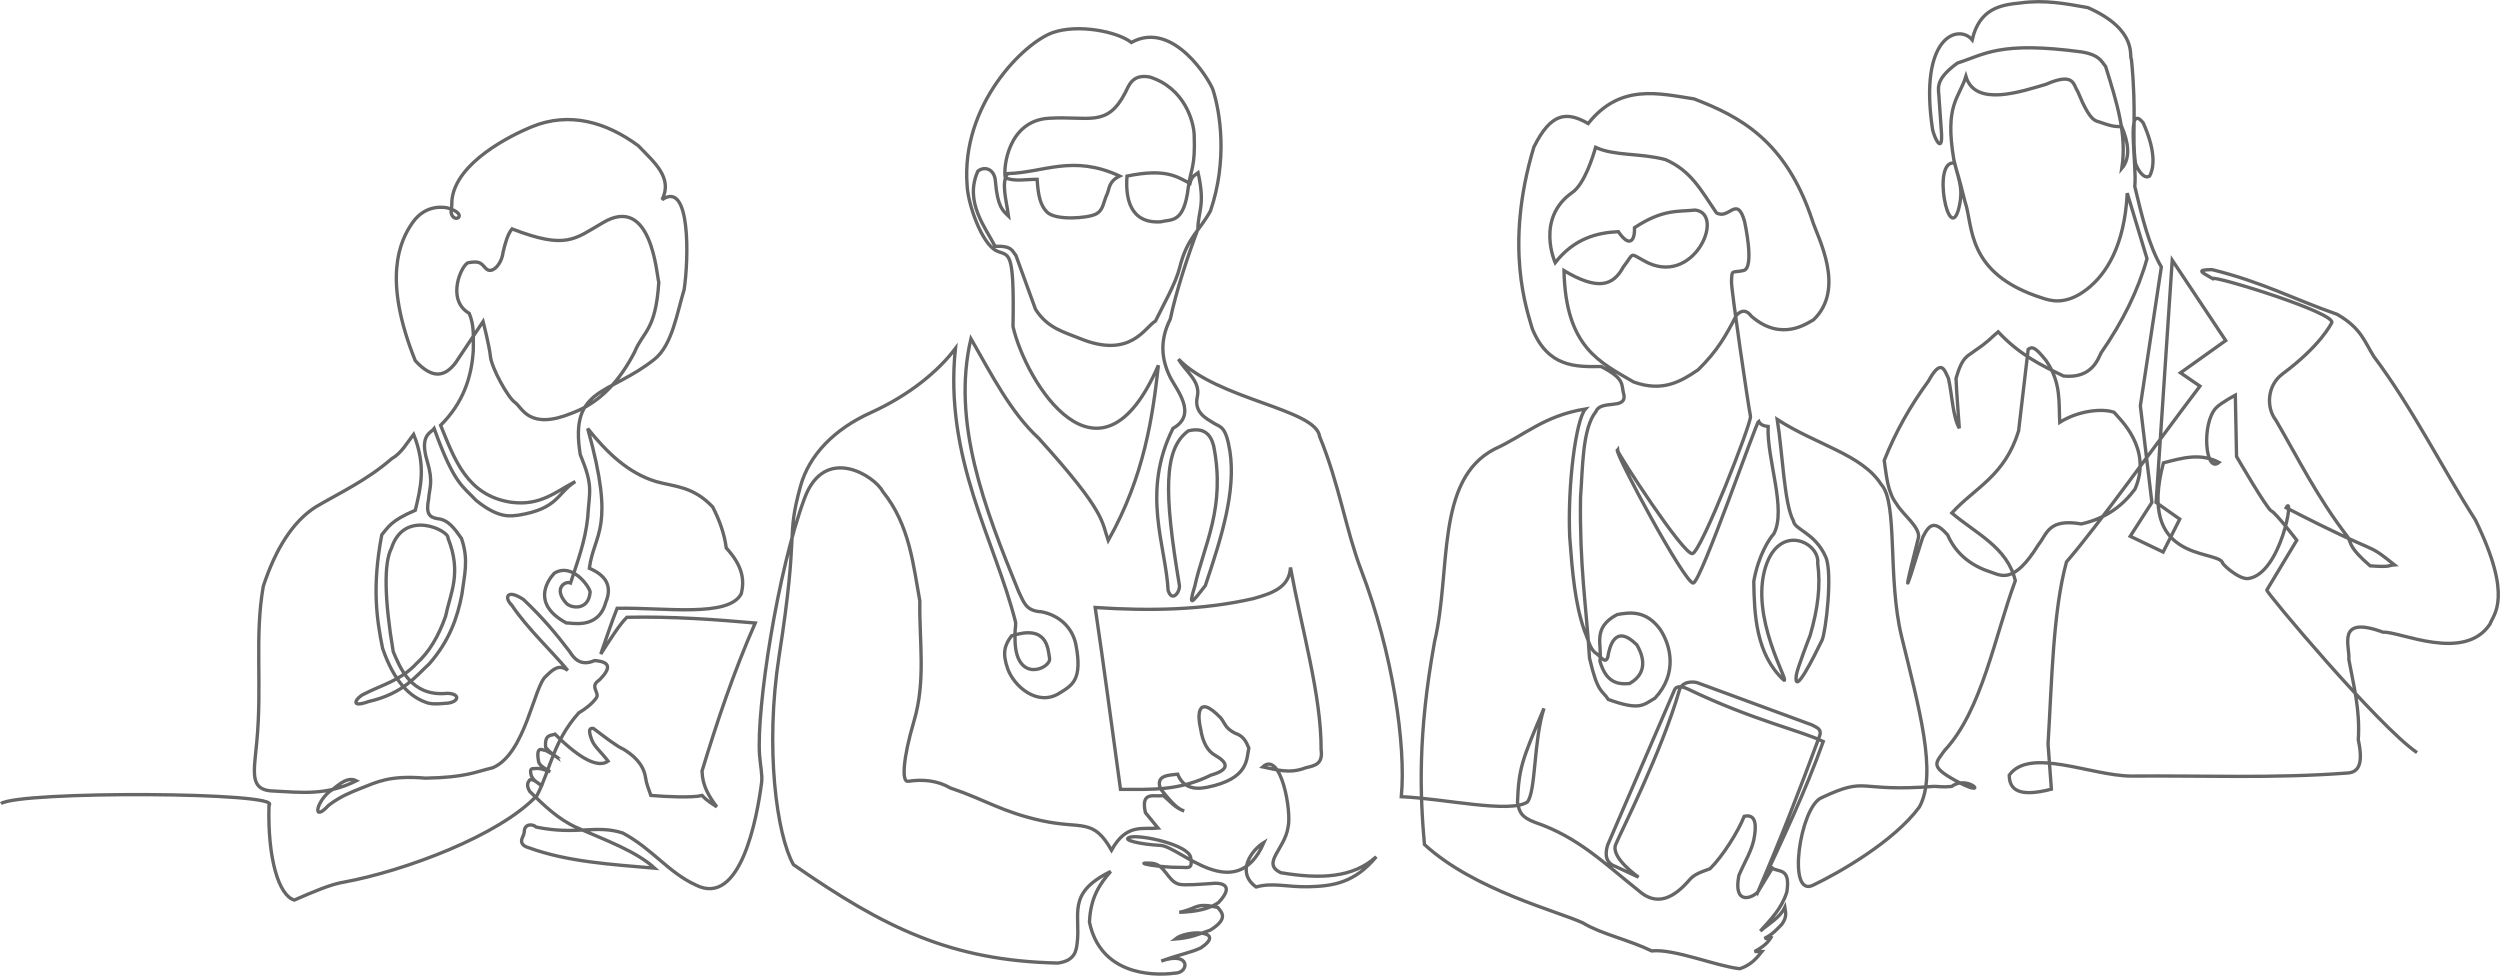
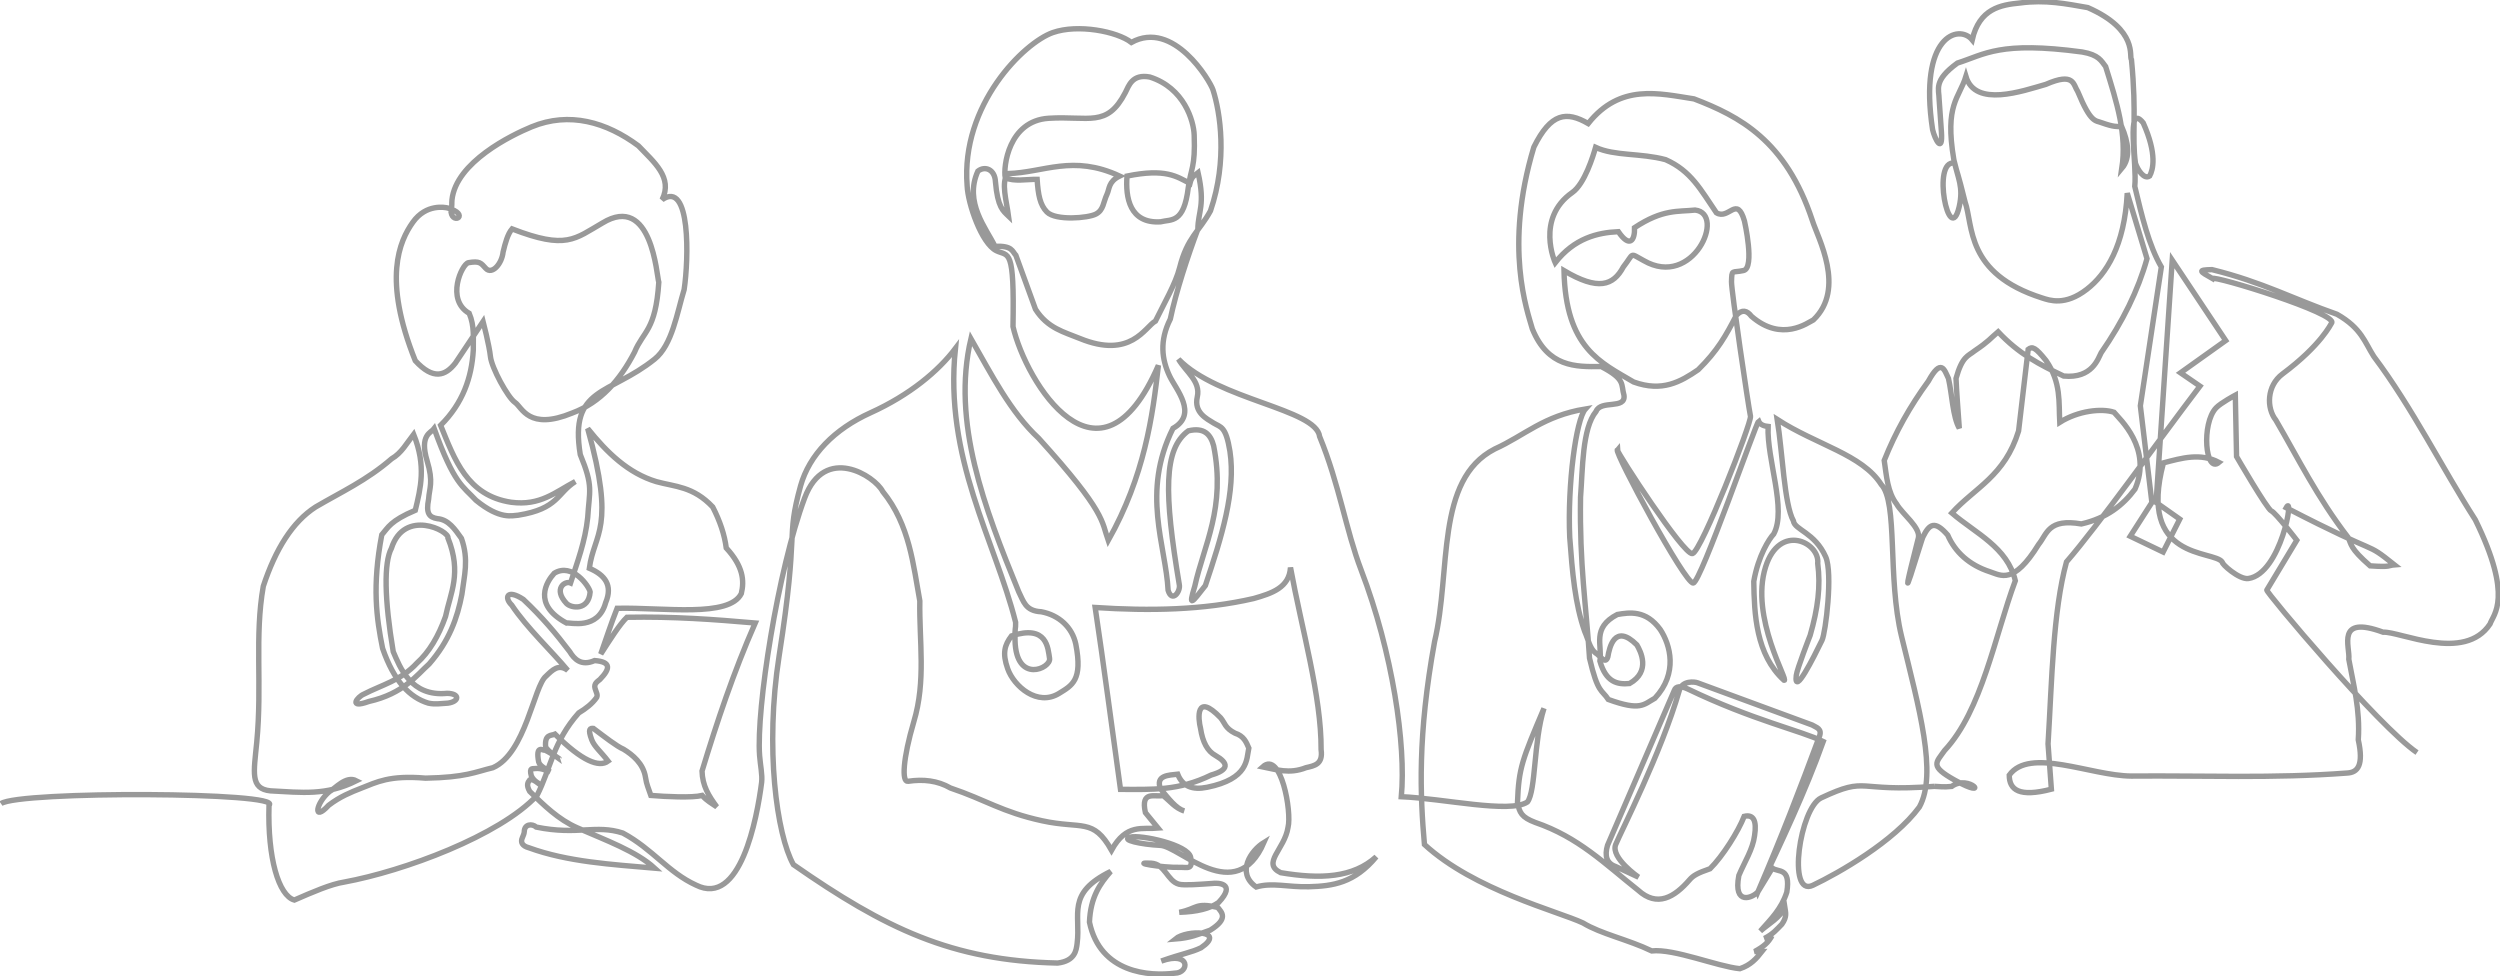
<svg xmlns="http://www.w3.org/2000/svg" width="244.244mm" height="95.328mm" viewBox="0 0 244.244 95.328" version="1.1" id="svg2084">
  <defs id="defs2078" />
  <g id="layer1" transform="translate(48.7948,-16.59218)">
-     <path id="path839-0" style="display:inline;fill:none;stroke:#666;stroke-width:0.329;stroke-linecap:butt;stroke-linejoin:miter;stroke-miterlimit:4;stroke-dasharray:none;stroke-opacity:1" d="m 122.946,103.726 c 2.306,-4.869 4.668,-9.873 6.387,-14.69 -2.154,-1.058 -6.9,-2.08 -13.226,-5.126 -0.712,-0.343 -1.181,-0.264 -1.311,0.097 l -6.539,15.169 c -0.303,1.033 -0.099,1.762 0.798,2.076 l 2.235,1.038 c 0,0 -2.762,-1.902 -2.235,-3.193 0.494,-1.21 4.459,-8.964 6.22,-15.069 0.283,-0.981 1.522,-0.829 1.774,-0.729 l 11.191,4.121 c 0.409,0.259 1.041,0.343 0.691,1.195 -1.856,5.016 -3.71,9.837 -5.984,15.113 z M -48.7,95.104 c 1.777,-1.25 27.708,-1.145 26.186,0.16 -0.149,5.156 0.943,8.822 2.475,9.261 1.797,-0.784 3.588,-1.561 4.87,-1.756 5.847,-1.079 15.155,-4.524 18.841,-8.463 1.357,-2.688 1.577,-5.257 4.072,-8.063 0.702,-0.423 1.326,-0.902 1.756,-1.517 0.122,-0.276 -0.046,-0.484 -0.16,-0.878 -0.137,-0.476 0.256,-0.685 0.479,-0.878 0.997,-1.032 1.138,-1.715 -0.522,-1.843 -1.321,0.585 -2.004,-0.16 -2.432,-0.871 -1.333,-1.757 -2.67,-3.35 -4.531,-5.104 -1.632,-1.071 -1.881,-0.156 -1.137,0.554 1.5,2.256 3.931,4.514 5.477,6.382 -0.894,-0.679 -1.504,-0.034 -2.124,0.564 -1.183,0.941 -1.994,7.555 -5.189,8.942 -1.72,0.415 -2.659,0.951 -6.58,1.022 -3.56,-0.304 -4.773,0.397 -6.274,0.974 -1.047,0.409 -2.096,0.838 -3.193,1.677 -1.585,1.72 -1.255,-0.238 0.085,-1.345 0.524,-0.256 1.602,-1.589 2.629,-1.05 -2.972,1.476 -5.314,1.142 -8.398,0.985 -2.014,-0.198 -1.622,-1.814 -1.342,-4.738 0.542,-5.664 -0.228,-10.317 0.639,-15.249 1.196,-3.631 2.859,-6.296 5.109,-7.744 2.484,-1.459 4.995,-2.6 7.425,-4.71 0.967,-0.553 1.494,-1.54 2.156,-2.395 1.245,3.116 0.68,5.258 0.16,7.425 -2.443,1.039 -2.65,1.68 -3.273,2.395 -0.953,5 -0.519,8.157 0.08,11.097 1.116,3.23 2.66,4.804 4.471,5.349 0.695,0.147 1.157,0.036 1.916,0 1.108,-0.154 1.197,-0.936 -0.08,-0.958 -3.567,0.361 -4.621,-2.584 -5.269,-4.072 -0.862,-5.12 -0.924,-8.69 -0.175,-10.099 1.262,-3.926 5.684,-1.695 5.524,-0.998 1.371,3.429 0.238,5.349 -0.239,7.664 -0.69,1.939 -1.606,3.484 -2.794,4.551 -1.554,1.696 -3.433,2.125 -5.189,3.034 -0.634,0.265 -1.565,1.458 0.479,0.719 3.41,-0.771 4.686,-2.573 5.908,-3.672 1.958,-2.236 2.759,-4.505 3.193,-6.786 0.233,-1.863 0.697,-3.368 -0.042,-5.48 -0.637,-0.905 -1.277,-1.841 -2.345,-1.925 -0.809,-0.132 -1.139,-0.516 -0.862,-1.911 0.065,-1.079 0.493,-1.621 -0.148,-3.744 -0.766,-2.541 0.399,-2.746 0.692,-3.14 1.958,5.436 2.778,5.592 4.083,6.997 2.36,1.931 3.549,1.488 4.13,1.459 3.93,-0.633 3.771,-2.143 5.575,-3.289 -1.959,1.031 -3.428,2.4 -6.265,2.025 -4.303,-0.647 -5.524,-4.165 -6.894,-7.518 2.173,-2.157 3.033,-4.659 3.193,-7.345 -0.02,-1.176 0.134,-2.318 -0.399,-3.593 -2.322,-1.341 -0.717,-4.822 -0.08,-4.95 1.105,-0.187 1.214,0.025 1.7,0.557 0.591,0.646 1.565,-0.416 1.689,-1.596 0.213,-0.889 0.444,-1.748 0.875,-2.262 5.324,2.06 6.123,0.98 8.823,-0.573 4.853,-2.96 5.31,5.19 5.515,5.791 -0.311,4.752 -1.511,4.741 -2.372,6.826 -1.408,2.716 -3.309,4.913 -6.091,5.947 -4.255,1.751 -4.885,-0.563 -5.588,-1.038 C 0.813,55.429 -0.766,52.523 -0.879,51.434 -0.992,50.345 -1.597,48.001 -1.597,48.001 l -2.714,4.072 c -0.976,1.244 -2.154,1.671 -3.912,-0.24 -3.21,-7.994 -1.541,-11.695 -0.238,-13.528 1.303,-1.833 3.164,-1.45 3.407,-1.393 2.201,0.637 0.531,1.667 0.328,0.424 0.123,-1.063 0.046,-0.684 0.087,-1.219 0.394,-3.683 5.825,-6.326 7.775,-7.131 3.697,-1.525 7.318,-0.459 10.436,1.85 1.514,1.592 3.404,3.1 2.315,5.269 2.815,-1.983 2.602,5.851 2.156,8.782 -0.693,2.267 -1.164,5.413 -2.883,6.79 -4.446,3.563 -8.344,2.681 -7.266,9.32 1.312,3.169 0.885,3.527 0.728,6.163 -0.247,2.36 -1.012,4.336 -1.677,6.387 -0.531,-0.235 -1.728,0.552 -0.399,1.996 0.44,0.468 2.169,0.753 2.315,-1.118 -0.08,-0.521 -1.741,-2.915 -3.508,-1.827 -0.725,0.792 -2.19,3.035 1.193,4.861 0.372,-0.068 3.094,0.725 3.832,-1.996 0.713,-1.704 -0.077,-2.701 -1.597,-3.353 0.474,-3.513 2.605,-3.762 -0.16,-13.652 1.883,2.355 3.962,4.363 6.706,5.189 1.813,0.508 3.584,0.439 5.509,2.475 0.714,1.388 1.157,2.723 1.322,4.004 1.655,1.802 1.778,3.188 1.472,4.458 -1.199,2.378 -7.515,1.342 -12.135,1.437 -0.622,1.581 -1.071,2.987 -1.597,4.471 0.915,-1.425 1.847,-2.911 2.555,-3.593 4.519,-0.09 8.551,0.214 12.534,0.559 -2.118,4.824 -3.73,9.645 -5.195,14.464 0.039,1.438 0.64,2.411 1.443,3.499 -0.482,-0.339 -0.981,-0.595 -1.429,-1.112 -0.972,0.24 -3.542,0.119 -5.011,-0.004 C 14.567,93.606 14.379,93.28 14.272,92.559 14.066,91.172 12.986,90.324 12.136,89.798 11.441,89.5 10.268,88.572 9.18,87.759 c -0.312,-0.031 -0.577,0.012 -0.16,1.118 0.265,0.675 0.867,1.13 1.597,2.076 -0.888,0.65 -2.557,-0.012 -5.189,-2.635 -0.367,0.163 -1.037,-0.034 -0.914,1.277 0.424,0.547 0.855,0.785 1.314,1.118 -1.33e-4,-0.02 -1.242,-0.842 -1.409,-0.819 -0.167,0.023 -0.911,-0.576 -0.587,1.139 0.114,0.407 0.682,0.66 1.118,0.958 -0.457,-0.128 -0.807,-0.366 -1.437,-0.319 -0.231,0.068 -0.642,-0.176 -0.399,0.719 0.275,0.578 0.741,0.702 1.118,1.038 -0.433,-0.254 -0.916,-0.799 -1.277,-0.639 -0.184,0.243 -0.349,0.499 0,1.118 1.349,1.313 2.781,2.745 4.655,3.562 2.798,1.22 5.746,2.289 7.559,3.942 -4.23,-0.368 -8.512,-0.617 -12.295,-1.996 -0.662,-0.176 -0.828,-0.546 -0.641,-0.967 0.061,-0.138 0.192,-0.44 0.193,-0.602 0.006,-0.74 0.754,-0.818 1.174,-0.449 4.044,0.823 5.812,-0.279 8.455,0.581 2.931,1.579 4.431,3.847 7.148,5.085 4.33,2.181 5.956,-6.474 6.413,-10.045 0.082,-0.759 -0.126,-1.622 -0.2,-2.611 -0.337,-4.521 1.776,-18.143 4.401,-25.162 1.975,-5.281 6.862,-2.14 7.626,-0.639 2.653,3.26 2.992,7.263 3.627,10.696 -0.068,3.93 0.619,7.806 -0.593,11.818 -1.048,3.56 -1.194,5.898 -0.566,5.803 1.489,-0.224 2.89,-0.074 4.155,0.656 3.429,1.152 5.026,2.346 8.948,3.2 3.922,0.854 4.973,-0.317 6.783,2.875 1.462,-2.643 3.017,-2.015 4.551,-2.156 l -1.24,-1.517 c -0.501,-2.236 0.995,-1.471 1.719,-1.676 0.719,0.565 1.161,1.219 2.075,1.515 -0.777,-0.214 -1.545,-1.22 -2.314,-2.154 -0.53,-1.35 0.828,-1.341 1.675,-1.438 0.467,1.183 1.434,1.573 2.876,1.278 4.08,-0.827 3.838,-2.741 4.072,-3.832 -0.252,-0.583 -0.481,-1.177 -1.357,-1.456 -0.988,-0.506 -0.976,-1 -1.398,-1.499 -2.46,-2.547 -2.202,0.098 -1.959,1.043 0.203,1.362 0.693,2.221 1.44,2.631 1.317,0.755 1.366,1.409 -0.399,1.916 -3.195,1.564 -5.783,1.405 -8.863,1.402 -0.824,-5.927 -1.645,-12.233 -2.474,-17.768 5.338,0.349 10.557,0.262 15.488,-0.878 1.763,-0.505 3.48,-1.052 3.593,-3.034 1.094,6 3.024,12.57 2.992,17.8 0.204,1.441 -0.66,1.571 -1.475,1.76 -1.644,0.647 -2.901,0.18 -4.231,-0.08 1.788,-1.608 2.856,4.407 2.475,5.908 -0.334,2.171 -2.622,3.501 -0.721,4.431 3.877,0.65 7.07,0.509 9.343,-1.557 -2.124,2.562 -4.242,2.868 -6.586,2.93 -2.078,0.055 -3.552,-0.441 -5.15,0.024 -1.997,-1.416 -0.497,-3.578 0.764,-4.351 -2.752,6.332 -8.227,0.375 -10.122,0.287 -1.895,-0.088 -3.949,-0.549 -2.937,-0.806 1.013,-0.257 5.67,0.737 5.897,1.981 0.227,1.243 -0.293,0.955 -1.027,0.973 -1.836,0.045 -4.949,-0.513 -2.832,-0.408 1.364,0.068 1.573,1.749 2.714,2.053 0.511,0.136 2.106,0.005 3.231,-0.071 0.528,-0.075 2.443,-0.061 0.639,1.859 -0.835,0.592 -2.117,0.908 -3.832,0.958 1.781,-0.355 1.527,-0.988 3.752,-0.479 0.366,0.473 1.11,1.076 -0.734,2.223 -1.25,0.434 -1.904,0.748 -3.421,0.866 1.131,-0.93 5.064,-0.866 2.518,0.857 -0.987,0.474 -1.728,0.538 -3.884,1.296 2.907,-1.024 2.75,1.178 1.333,1.181 -2.434,0.318 -7.3,0.031 -8.346,-4.986 0.105,-2.467 1.046,-3.77 2.076,-4.95 -4.367,2.153 -2.911,4.148 -3.281,7.043 -0.085,0.666 -0.202,1.698 -1.901,1.906 C 44.194,110.456 37.657,107.287 28.718,101.061 27.093,98.159 25.918,89.667 27.324,80.675 29.311,67.966 27.944,69.412 29.421,64.057 c 0.854,-3.028 3.287,-5.531 6.837,-7.14 3.836,-1.739 6.626,-4.077 8.289,-6.281 -1.117,10.727 3.847,18.7 5.883,26.759 0.017,0.79 -0.095,0.354 -0.058,1.777 0.105,4.272 3.535,2.709 3.373,1.744 -0.162,-0.965 -0.2,-3.342 -3.717,-2.199 -0.67,0.891 -0.92,1.669 -0.371,3.215 0.605,1.706 2.908,3.717 5.03,2.395 1.238,-0.771 2.316,-1.259 1.621,-4.804 -0.347,-1.638 -1.633,-2.834 -3.371,-3.162 -1.577,-0.077 -1.731,-1.033 -2.212,-1.971 -3.338,-8.172 -6.569,-16.559 -4.661,-24.711 2.01,3.503 3.876,7.194 6.619,9.731 6.605,7.294 6.144,8.134 6.793,9.988 3.543,-6.292 4.347,-12.151 4.901,-17.116 -5.755,13.319 -12.955,1.655 -14.204,-3.782 0.143,-7.848 -0.426,-6.821 -1.631,-7.414 -1.444,-0.712 -2.776,-4.59 -2.85,-6.354 -0.628,-7.908 5.565,-13.981 8.375,-14.959 2.455,-0.855 6.261,-0.117 7.671,0.965 4.1,-2.259 7.681,3.743 7.974,4.637 0.705,2.187 1.439,6.874 -0.245,11.815 -1.11,2.038 -2.267,2.578 -3.014,5.556 -0.39,1.555 -1.56,3.566 -2.363,5.213 -1.02,0.566 -2.402,3.748 -7.392,1.699 -1.52,-0.625 -3.143,-0.987 -4.328,-2.853 l -1.916,-5.269 c -0.37,-0.403 -0.337,-0.949 -2.044,-0.88 -0.82,-1.715 -3.048,-4.29 -1.667,-7.344 0.711,-0.553 1.662,-0.156 1.715,1.038 0.214,2.516 0.758,2.854 1.277,3.353 -0.201,-1.516 -0.747,-3.291 -0.08,-4.151 3.562,-0.1 6.34,-1.89 10.937,0.24 -1.102,0.539 -0.99,1.257 -1.228,1.761 -0.387,0.818 -0.33,1.552 -1.094,1.954 -0.764,0.402 -3.928,0.664 -4.783,-0.202 -0.677,-0.686 -0.857,-1.686 -0.958,-3.193 -1.06,-0.007 -2.247,0.242 -3.114,-0.16 -0.198,-1.043 0.303,-5.555 4.24,-5.804 3.937,-0.25 5.703,0.954 7.493,-2.513 0.342,-0.663 0.667,-1.841 2.392,-1.518 3.345,1.059 4.292,4.277 4.335,5.678 0.12,3.166 -0.331,3.241 -0.577,5.116 -0.426,3.547 -1.643,3.083 -2.714,3.353 -3.022,0.185 -3.432,-2.379 -3.273,-4.471 3.774,-0.766 4.854,0.039 6.147,0.719 0.183,-0.749 0.51,-0.798 0.798,-1.038 0.721,3.204 -0.007,3.757 -0.023,5.509 -0.961,2.552 -2.141,6.131 -2.692,8.781 -1.073,2.127 -0.835,3.942 -0.065,5.571 0.61,1.292 2.806,3.71 0.326,5.108 -3.129,6.28 -0.698,11.436 -0.475,15.825 0.395,1.254 1.228,0.105 1.093,-0.558 -1.499,-8.944 -1.549,-13.254 0.881,-15.025 1.54,-0.367 2.176,0.341 2.472,1.453 1.211,6.08 -0.963,9.72 -1.839,13.721 -0.663,2.168 -0.273,1.62 1.031,-0.058 1.6,-4.771 2.992,-9.215 2.402,-13.115 -0.4,-2.495 -0.908,-2.338 -1.592,-2.761 -0.684,-0.423 -1.941,-1.03 -1.598,-2.554 0.343,-1.523 -1.075,-2.405 -1.838,-3.689 3.839,3.976 13.45,4.862 13.792,7.563 1.923,4.683 2.559,9.125 4.056,13.04 3.077,8.047 4.397,17.096 3.923,22.143 4.108,0.173 10.611,1.663 12.32,0.517 0.839,-1.083 0.595,-5.982 1.619,-9.151 -2.133,5.037 -2.462,5.8 -2.589,9.179 0.189,1.016 0.39,1.455 1.728,1.968 4.234,1.449 6.748,3.999 10.064,6.628 1.85,1.681 3.536,0.699 5.02,-1.024 0.357,-0.415 0.787,-0.66 2.003,-1.081 1.237,-1.224 2.747,-3.628 3.334,-5.117 0.92,-0.219 1.235,0.44 1.015,1.871 -0.172,1.355 -0.965,2.55 -1.538,3.907 -0.572,3.035 1.392,2.151 1.858,1.601 l 1.414,-2.324 c 0.572,0.448 1.81,-0.115 1.415,2.349 -0.537,1.655 -1.533,2.615 -2.59,3.808 0.837,-0.739 1.903,-1.284 2.395,-2.315 0.074,0.489 0.24,0.895 -0.285,1.639 -0.493,0.499 -0.839,0.948 -1.711,1.395 0.247,-0.05 0.571,0.198 0.719,-0.24 -0.329,0.637 -0.794,1.037 -1.677,1.517 h 0.718 c -0.527,0.672 -1.089,1.324 -2.156,1.677 -2.203,-0.216 -6.429,-1.971 -8.613,-1.738 -2.319,-1.117 -4.956,-1.657 -6.715,-2.732 -2.424,-1.138 -10.626,-3.2 -15.488,-7.664 -0.419,-4.742 -0.685,-10.641 0.991,-19.826 1.644,-6.936 0.036,-15.809 5.875,-18.814 2.921,-1.322 4.766,-3.239 8.862,-3.912 -0.921,1.017 -1.762,7.389 -1.534,12.551 0.256,3.431 0.512,6.47 1.454,9.164 0.328,0.731 0.508,1.691 1.042,2.104 0.474,0.259 0.981,1.218 1.227,0.405 0.151,-0.913 0.67,-3.328 2.835,-1.176 0.354,0.604 1.399,2.583 -0.713,3.777 -1.198,0.115 -2.3,-0.12 -2.896,-2.188 0.249,-1.567 -0.825,-3.239 1.694,-4.554 1.201,-0.206 2.801,-0.459 4.198,1.461 0.992,1.502 1.758,4.274 -0.52,6.718 -1.113,0.62 -1.389,1.269 -4.548,0.122 -0.634,-0.978 -1.025,-0.555 -1.839,-4.034 -0.32,-5.145 -0.985,-9.06 -0.878,-15.728 0.215,-2.755 0.151,-6.715 1.517,-8.383 0.454,-1.153 2.901,-0.157 2.73,-1.564 -0.315,-1.093 0.186,-1.557 -2.233,-2.821 -2.511,0.046 -5.197,0.061 -6.724,-3.679 -0.482,-1.723 -2.803,-7.963 0.15,-17.76 1.67,-3.372 3.198,-3.515 5.306,-2.301 3.133,-3.947 6.927,-2.928 10.342,-2.406 4.397,1.686 8.969,4.027 11.562,11.885 0.517,1.661 3.297,6.65 0.103,9.705 -0.547,0.273 -3.093,2.221 -6.058,-0.355 -0.43,-0.568 -0.91,-0.699 -1.474,-0.086 -1.01,1.969 -1.846,3.465 -3.725,5.311 -1.721,1.181 -3.516,2.208 -6.307,1.198 -3.189,-1.893 -6.646,-3.282 -6.806,-10.879 3.337,1.982 4.81,1.473 5.795,-0.357 1.09,-1.401 0.559,-1.397 1.997,-0.622 4.816,2.791 8.066,-4.599 5.022,-4.939 -1.685,0.179 -3.134,-0.117 -5.921,1.72 0.039,1.294 -0.496,1.982 -1.584,0.39 -2.035,0.095 -4.292,0.636 -6.168,3.031 0,0 -1.949,-4.323 1.67,-6.858 1.208,-0.846 2.043,-3.583 2.277,-4.41 1.878,0.868 4.388,0.541 6.841,1.203 2.487,1.097 3.435,2.951 4.962,5.189 1.224,0.743 2,-1.771 2.743,0.816 0,0 1.032,4.569 -0.088,4.824 -1.157,0.264 -1.142,-0.184 -1.18,1.106 -0.023,0.795 1.624,12.003 1.855,13.14 0.106,0.64 -4.809,13.209 -5.668,13.412 -0.842,0.2 -7.341,-9.804 -7.345,-10.139 -0.265,0.284 6.632,13.142 7.425,13.013 0.753,-0.122 6.12,-15.635 6.387,-15.807 0.138,0.347 0.554,0.479 0.922,0.516 -0.133,3.237 1.838,8.117 0.548,10.503 -0.443,0.466 -1.51,2.119 -1.948,4.629 0.047,3.161 0.197,7.151 2.954,9.66 0.557,0.215 -3.37,-6.134 -1.798,-11.083 1.375,-4.33 5.316,-2.376 5.09,-0.343 0.298,2.237 0.015,4.422 -0.737,7.034 0,0 -1.283,3.278 -1.357,3.912 -0.252,2.151 1.705,-1.763 2.515,-3.433 0.355,-0.732 1.067,-6.564 0.359,-8.143 -1.071,-2.391 -3.046,-2.638 -3.154,-3.513 -0.906,-1.669 -1.054,-6.63 -1.58,-9.913 3.841,2.488 8.3,3.425 10.157,6.35 1.656,1.745 0.597,9.128 1.988,14.844 1.707,7.017 3.523,13.43 1.741,16.671 -2.471,3.362 -7.869,6.444 -10.41,7.649 -2.541,1.205 -1.261,-7.567 0.816,-8.541 4.688,-2.198 3.275,-0.515 11.059,-1.127 m 0,0 c 0.53,0.014 0.866,0.094 1.689,0.008 1.727,-1.257 3.936,1.411 0.297,-0.617 -2.487,-1.386 -1.815,-1.701 -0.987,-2.897 3.643,-3.893 4.898,-11.159 6.91,-16.585 -0.775,-3.277 -3.88,-4.622 -6.203,-6.616 2.263,-2.482 5.169,-3.601 6.522,-8.01 l 0.936,-7.975 c 0.41,-0.318 0.712,-0.199 1.746,1.091 1.498,2.172 1.233,4.076 1.338,6.037 1.808,-1.138 4.101,-1.387 5.301,-0.985 0.526,0.644 3.783,3.523 2.052,7.511 -1.173,1.566 -2.745,2.83 -5.237,3.401 -3.25,-0.555 -3.34,0.967 -4.177,1.998 -2.458,3.99 -3.693,3.019 -4.748,2.678 -2.049,-0.662 -3.418,-1.935 -4.135,-3.589 -1.251,-1.432 -1.766,-1.097 -2.381,0.098 -0.089,-0.056 -3.044,10.213 -0.489,0.199 0.26,-1.017 -1.564,-2.345 -2.118,-3.323 -0.888,-1.15 -0.992,-2.741 -1.215,-4.266 1.105,-2.77 2.509,-5.274 4.311,-7.74 1.274,-2.31 1.566,-1.098 1.965,-0.269 0.359,1.569 0.414,3.732 1.059,4.865 -0.124,-1.736 -0.272,-3.641 -0.32,-4.87 0.616,-2.203 1.188,-2.175 1.815,-2.689 1.446,-0.98 1.472,-1.165 2.298,-1.864 2.019,2.161 4.052,3.204 6.402,4.323 2.808,0.267 3.365,-1.724 3.664,-2.276 2.102,-3.031 3.616,-6.094 4.479,-9.194 l -1.93,-6.396 c -0.265,5.133 -2.045,7.917 -3.946,9.39 -2.133,1.653 -3.653,1.077 -4.369,0.849 -7.503,-2.389 -6.713,-7.078 -7.535,-9.4 -0.741,-2.994 -0.733,-2.652 -1.009,-3.773 -2.308,-0.434 -0.525,8.375 0.438,4.269 0.452,-1.968 -0.14,-2.803 -0.522,-4.618 -0.911,-5.398 0.515,-5.975 1.181,-8.12 0.914,3.065 5.508,1.43 7.809,0.773 2.789,-1.215 2.659,0.002 3.126,0.72 1.283,3.109 1.733,2.787 2.319,3.025 1.269,0.454 1.471,0.347 1.974,0.398 0.628,1.472 0.892,3.018 0.005,4.067 0.504,-3.316 -0.47,-6.381 -1.582,-9.951 -0.428,-0.549 -0.657,-1.142 -2.29,-1.421 -8.062,-1.086 -9.5,0.224 -12.192,1.081 -2.379,1.736 -1.791,2.55 -1.785,3.544 l 0.225,3.203 c 0.143,2.159 -0.635,0.743 -0.864,-0.241 -1.393,-9.193 2.572,-10.345 3.868,-8.774 0.7,-3.058 2.787,-3.421 4.681,-3.603 2.476,-0.339 4.515,0.084 6.616,0.451 4.994,2.202 3.994,4.856 4.263,5.067 0.533,5.485 0.02,7.448 0.392,10.143 0.22,0.649 0.844,1.619 1.384,1.244 0.333,-0.607 0.747,-2.119 -0.628,-5.192 -1.743,-2.151 -0.587,4.029 -0.824,6.208 0.689,2.892 1.378,5.784 2.596,7.87 l -2.051,13.568 1.127,9.441 -2.115,3.299 3.214,1.541 1.623,-3.214 -2.311,-1.629 1.577,-23.67 5.225,7.854 -4.417,3.15 1.898,1.303 c -4.347,5.726 -9.87,13.513 -13.037,17.17 -1.319,4.826 -1.42,11.519 -1.802,17.782 l 0.326,4.424 c -3.154,0.82 -4.112,0.066 -4.116,-1.371 2.002,-2.768 7.941,0.058 11.913,0.09 7.022,-0.064 13.886,0.249 21.112,-0.297 1.008,-0.057 1.623,-0.733 1.075,-3.244 0.194,-2.961 -0.469,-5.343 -0.926,-7.864 0.139,-1.225 -1.31,-4.365 3.352,-2.65 1.597,-0.107 7.948,2.996 10.447,-0.804 0.3,-0.92 2.31,-2.534 -1.44,-10.177 -3.198,-4.991 -6.168,-10.972 -9.915,-15.959 -0.885,-1.375 -1.195,-2.754 -3.593,-4.119 -4.275,-1.492 -7.254,-3.134 -12.214,-4.364 -1.471,0.027 -1.202,0.163 0.04,0.869 0.13,-0.332 12.35,3.434 11.64,4.353 -0.071,0.091 -1.037,2.171 -4.789,4.966 -1.556,1.159 -1.586,3.338 -0.656,4.515 2.212,3.785 3.993,7.465 7.055,11.457 0.352,0.691 0.129,1.012 2.153,2.78 2.107,0.147 1.724,-0.046 2.382,-0.097 -3.114,-2.473 -0.83,-0.538 -10.58,-5.582 0.833,-1.526 -0.502,6.462 -3.698,6.918 -0.899,0.128 -2.657,-1.457 -2.542,-1.607 -0.844,-1.206 -8.307,-0.104 -5.753,-9.692 1.806,-0.477 3.612,-1.002 5.428,-0.047 -1.333,1.139 -1.739,-3.784 -0.286,-5.325 0.454,-0.482 1.882,-1.244 1.882,-1.244 l 0.12,5.996 c 0,0 2.99,5.157 3.402,5.319 0.412,0.162 2.483,2.86 2.483,2.86 l -2.927,4.865 c -0.158,0.131 10.927,13.332 14.673,15.88" />
+     <path id="path839-0" style="display:inline;fill:none;stroke:#999;stroke-width:0.529;stroke-linecap:butt;stroke-linejoin:miter;stroke-miterlimit:4;stroke-dasharray:none;stroke-opacity:1" d="m 122.946,103.726 c 2.306,-4.869 4.668,-9.873 6.387,-14.69 -2.154,-1.058 -6.9,-2.08 -13.226,-5.126 -0.712,-0.343 -1.181,-0.264 -1.311,0.097 l -6.539,15.169 c -0.303,1.033 -0.099,1.762 0.798,2.076 l 2.235,1.038 c 0,0 -2.762,-1.902 -2.235,-3.193 0.494,-1.21 4.459,-8.964 6.22,-15.069 0.283,-0.981 1.522,-0.829 1.774,-0.729 l 11.191,4.121 c 0.409,0.259 1.041,0.343 0.691,1.195 -1.856,5.016 -3.71,9.837 -5.984,15.113 z M -48.7,95.104 c 1.777,-1.25 27.708,-1.145 26.186,0.16 -0.149,5.156 0.943,8.822 2.475,9.261 1.797,-0.784 3.588,-1.561 4.87,-1.756 5.847,-1.079 15.155,-4.524 18.841,-8.463 1.357,-2.688 1.577,-5.257 4.072,-8.063 0.702,-0.423 1.326,-0.902 1.756,-1.517 0.122,-0.276 -0.046,-0.484 -0.16,-0.878 -0.137,-0.476 0.256,-0.685 0.479,-0.878 0.997,-1.032 1.138,-1.715 -0.522,-1.843 -1.321,0.585 -2.004,-0.16 -2.432,-0.871 -1.333,-1.757 -2.67,-3.35 -4.531,-5.104 -1.632,-1.071 -1.881,-0.156 -1.137,0.554 1.5,2.256 3.931,4.514 5.477,6.382 -0.894,-0.679 -1.504,-0.034 -2.124,0.564 -1.183,0.941 -1.994,7.555 -5.189,8.942 -1.72,0.415 -2.659,0.951 -6.58,1.022 -3.56,-0.304 -4.773,0.397 -6.274,0.974 -1.047,0.409 -2.096,0.838 -3.193,1.677 -1.585,1.72 -1.255,-0.238 0.085,-1.345 0.524,-0.256 1.602,-1.589 2.629,-1.05 -2.972,1.476 -5.314,1.142 -8.398,0.985 -2.014,-0.198 -1.622,-1.814 -1.342,-4.738 0.542,-5.664 -0.228,-10.317 0.639,-15.249 1.196,-3.631 2.859,-6.296 5.109,-7.744 2.484,-1.459 4.995,-2.6 7.425,-4.71 0.967,-0.553 1.494,-1.54 2.156,-2.395 1.245,3.116 0.68,5.258 0.16,7.425 -2.443,1.039 -2.65,1.68 -3.273,2.395 -0.953,5 -0.519,8.157 0.08,11.097 1.116,3.23 2.66,4.804 4.471,5.349 0.695,0.147 1.157,0.036 1.916,0 1.108,-0.154 1.197,-0.936 -0.08,-0.958 -3.567,0.361 -4.621,-2.584 -5.269,-4.072 -0.862,-5.12 -0.924,-8.69 -0.175,-10.099 1.262,-3.926 5.684,-1.695 5.524,-0.998 1.371,3.429 0.238,5.349 -0.239,7.664 -0.69,1.939 -1.606,3.484 -2.794,4.551 -1.554,1.696 -3.433,2.125 -5.189,3.034 -0.634,0.265 -1.565,1.458 0.479,0.719 3.41,-0.771 4.686,-2.573 5.908,-3.672 1.958,-2.236 2.759,-4.505 3.193,-6.786 0.233,-1.863 0.697,-3.368 -0.042,-5.48 -0.637,-0.905 -1.277,-1.841 -2.345,-1.925 -0.809,-0.132 -1.139,-0.516 -0.862,-1.911 0.065,-1.079 0.493,-1.621 -0.148,-3.744 -0.766,-2.541 0.399,-2.746 0.692,-3.14 1.958,5.436 2.778,5.592 4.083,6.997 2.36,1.931 3.549,1.488 4.13,1.459 3.93,-0.633 3.771,-2.143 5.575,-3.289 -1.959,1.031 -3.428,2.4 -6.265,2.025 -4.303,-0.647 -5.524,-4.165 -6.894,-7.518 2.173,-2.157 3.033,-4.659 3.193,-7.345 -0.02,-1.176 0.134,-2.318 -0.399,-3.593 -2.322,-1.341 -0.717,-4.822 -0.08,-4.95 1.105,-0.187 1.214,0.025 1.7,0.557 0.591,0.646 1.565,-0.416 1.689,-1.596 0.213,-0.889 0.444,-1.748 0.875,-2.262 5.324,2.06 6.123,0.98 8.823,-0.573 4.853,-2.96 5.31,5.19 5.515,5.791 -0.311,4.752 -1.511,4.741 -2.372,6.826 -1.408,2.716 -3.309,4.913 -6.091,5.947 -4.255,1.751 -4.885,-0.563 -5.588,-1.038 C 0.813,55.429 -0.766,52.523 -0.879,51.434 -0.992,50.345 -1.597,48.001 -1.597,48.001 l -2.714,4.072 c -0.976,1.244 -2.154,1.671 -3.912,-0.24 -3.21,-7.994 -1.541,-11.695 -0.238,-13.528 1.303,-1.833 3.164,-1.45 3.407,-1.393 2.201,0.637 0.531,1.667 0.328,0.424 0.123,-1.063 0.046,-0.684 0.087,-1.219 0.394,-3.683 5.825,-6.326 7.775,-7.131 3.697,-1.525 7.318,-0.459 10.436,1.85 1.514,1.592 3.404,3.1 2.315,5.269 2.815,-1.983 2.602,5.851 2.156,8.782 -0.693,2.267 -1.164,5.413 -2.883,6.79 -4.446,3.563 -8.344,2.681 -7.266,9.32 1.312,3.169 0.885,3.527 0.728,6.163 -0.247,2.36 -1.012,4.336 -1.677,6.387 -0.531,-0.235 -1.728,0.552 -0.399,1.996 0.44,0.468 2.169,0.753 2.315,-1.118 -0.08,-0.521 -1.741,-2.915 -3.508,-1.827 -0.725,0.792 -2.19,3.035 1.193,4.861 0.372,-0.068 3.094,0.725 3.832,-1.996 0.713,-1.704 -0.077,-2.701 -1.597,-3.353 0.474,-3.513 2.605,-3.762 -0.16,-13.652 1.883,2.355 3.962,4.363 6.706,5.189 1.813,0.508 3.584,0.439 5.509,2.475 0.714,1.388 1.157,2.723 1.322,4.004 1.655,1.802 1.778,3.188 1.472,4.458 -1.199,2.378 -7.515,1.342 -12.135,1.437 -0.622,1.581 -1.071,2.987 -1.597,4.471 0.915,-1.425 1.847,-2.911 2.555,-3.593 4.519,-0.09 8.551,0.214 12.534,0.559 -2.118,4.824 -3.73,9.645 -5.195,14.464 0.039,1.438 0.64,2.411 1.443,3.499 -0.482,-0.339 -0.981,-0.595 -1.429,-1.112 -0.972,0.24 -3.542,0.119 -5.011,-0.004 C 14.567,93.606 14.379,93.28 14.272,92.559 14.066,91.172 12.986,90.324 12.136,89.798 11.441,89.5 10.268,88.572 9.18,87.759 c -0.312,-0.031 -0.577,0.012 -0.16,1.118 0.265,0.675 0.867,1.13 1.597,2.076 -0.888,0.65 -2.557,-0.012 -5.189,-2.635 -0.367,0.163 -1.037,-0.034 -0.914,1.277 0.424,0.547 0.855,0.785 1.314,1.118 -1.33e-4,-0.02 -1.242,-0.842 -1.409,-0.819 -0.167,0.023 -0.911,-0.576 -0.587,1.139 0.114,0.407 0.682,0.66 1.118,0.958 -0.457,-0.128 -0.807,-0.366 -1.437,-0.319 -0.231,0.068 -0.642,-0.176 -0.399,0.719 0.275,0.578 0.741,0.702 1.118,1.038 -0.433,-0.254 -0.916,-0.799 -1.277,-0.639 -0.184,0.243 -0.349,0.499 0,1.118 1.349,1.313 2.781,2.745 4.655,3.562 2.798,1.22 5.746,2.289 7.559,3.942 -4.23,-0.368 -8.512,-0.617 -12.295,-1.996 -0.662,-0.176 -0.828,-0.546 -0.641,-0.967 0.061,-0.138 0.192,-0.44 0.193,-0.602 0.006,-0.74 0.754,-0.818 1.174,-0.449 4.044,0.823 5.812,-0.279 8.455,0.581 2.931,1.579 4.431,3.847 7.148,5.085 4.33,2.181 5.956,-6.474 6.413,-10.045 0.082,-0.759 -0.126,-1.622 -0.2,-2.611 -0.337,-4.521 1.776,-18.143 4.401,-25.162 1.975,-5.281 6.862,-2.14 7.626,-0.639 2.653,3.26 2.992,7.263 3.627,10.696 -0.068,3.93 0.619,7.806 -0.593,11.818 -1.048,3.56 -1.194,5.898 -0.566,5.803 1.489,-0.224 2.89,-0.074 4.155,0.656 3.429,1.152 5.026,2.346 8.948,3.2 3.922,0.854 4.973,-0.317 6.783,2.875 1.462,-2.643 3.017,-2.015 4.551,-2.156 l -1.24,-1.517 c -0.501,-2.236 0.995,-1.471 1.719,-1.676 0.719,0.565 1.161,1.219 2.075,1.515 -0.777,-0.214 -1.545,-1.22 -2.314,-2.154 -0.53,-1.35 0.828,-1.341 1.675,-1.438 0.467,1.183 1.434,1.573 2.876,1.278 4.08,-0.827 3.838,-2.741 4.072,-3.832 -0.252,-0.583 -0.481,-1.177 -1.357,-1.456 -0.988,-0.506 -0.976,-1 -1.398,-1.499 -2.46,-2.547 -2.202,0.098 -1.959,1.043 0.203,1.362 0.693,2.221 1.44,2.631 1.317,0.755 1.366,1.409 -0.399,1.916 -3.195,1.564 -5.783,1.405 -8.863,1.402 -0.824,-5.927 -1.645,-12.233 -2.474,-17.768 5.338,0.349 10.557,0.262 15.488,-0.878 1.763,-0.505 3.48,-1.052 3.593,-3.034 1.094,6 3.024,12.57 2.992,17.8 0.204,1.441 -0.66,1.571 -1.475,1.76 -1.644,0.647 -2.901,0.18 -4.231,-0.08 1.788,-1.608 2.856,4.407 2.475,5.908 -0.334,2.171 -2.622,3.501 -0.721,4.431 3.877,0.65 7.07,0.509 9.343,-1.557 -2.124,2.562 -4.242,2.868 -6.586,2.93 -2.078,0.055 -3.552,-0.441 -5.15,0.024 -1.997,-1.416 -0.497,-3.578 0.764,-4.351 -2.752,6.332 -8.227,0.375 -10.122,0.287 -1.895,-0.088 -3.949,-0.549 -2.937,-0.806 1.013,-0.257 5.67,0.737 5.897,1.981 0.227,1.243 -0.293,0.955 -1.027,0.973 -1.836,0.045 -4.949,-0.513 -2.832,-0.408 1.364,0.068 1.573,1.749 2.714,2.053 0.511,0.136 2.106,0.005 3.231,-0.071 0.528,-0.075 2.443,-0.061 0.639,1.859 -0.835,0.592 -2.117,0.908 -3.832,0.958 1.781,-0.355 1.527,-0.988 3.752,-0.479 0.366,0.473 1.11,1.076 -0.734,2.223 -1.25,0.434 -1.904,0.748 -3.421,0.866 1.131,-0.93 5.064,-0.866 2.518,0.857 -0.987,0.474 -1.728,0.538 -3.884,1.296 2.907,-1.024 2.75,1.178 1.333,1.181 -2.434,0.318 -7.3,0.031 -8.346,-4.986 0.105,-2.467 1.046,-3.77 2.076,-4.95 -4.367,2.153 -2.911,4.148 -3.281,7.043 -0.085,0.666 -0.202,1.698 -1.901,1.906 C 44.194,110.456 37.657,107.287 28.718,101.061 27.093,98.159 25.918,89.667 27.324,80.675 29.311,67.966 27.944,69.412 29.421,64.057 c 0.854,-3.028 3.287,-5.531 6.837,-7.14 3.836,-1.739 6.626,-4.077 8.289,-6.281 -1.117,10.727 3.847,18.7 5.883,26.759 0.017,0.79 -0.095,0.354 -0.058,1.777 0.105,4.272 3.535,2.709 3.373,1.744 -0.162,-0.965 -0.2,-3.342 -3.717,-2.199 -0.67,0.891 -0.92,1.669 -0.371,3.215 0.605,1.706 2.908,3.717 5.03,2.395 1.238,-0.771 2.316,-1.259 1.621,-4.804 -0.347,-1.638 -1.633,-2.834 -3.371,-3.162 -1.577,-0.077 -1.731,-1.033 -2.212,-1.971 -3.338,-8.172 -6.569,-16.559 -4.661,-24.711 2.01,3.503 3.876,7.194 6.619,9.731 6.605,7.294 6.144,8.134 6.793,9.988 3.543,-6.292 4.347,-12.151 4.901,-17.116 -5.755,13.319 -12.955,1.655 -14.204,-3.782 0.143,-7.848 -0.426,-6.821 -1.631,-7.414 -1.444,-0.712 -2.776,-4.59 -2.85,-6.354 -0.628,-7.908 5.565,-13.981 8.375,-14.959 2.455,-0.855 6.261,-0.117 7.671,0.965 4.1,-2.259 7.681,3.743 7.974,4.637 0.705,2.187 1.439,6.874 -0.245,11.815 -1.11,2.038 -2.267,2.578 -3.014,5.556 -0.39,1.555 -1.56,3.566 -2.363,5.213 -1.02,0.566 -2.402,3.748 -7.392,1.699 -1.52,-0.625 -3.143,-0.987 -4.328,-2.853 l -1.916,-5.269 c -0.37,-0.403 -0.337,-0.949 -2.044,-0.88 -0.82,-1.715 -3.048,-4.29 -1.667,-7.344 0.711,-0.553 1.662,-0.156 1.715,1.038 0.214,2.516 0.758,2.854 1.277,3.353 -0.201,-1.516 -0.747,-3.291 -0.08,-4.151 3.562,-0.1 6.34,-1.89 10.937,0.24 -1.102,0.539 -0.99,1.257 -1.228,1.761 -0.387,0.818 -0.33,1.552 -1.094,1.954 -0.764,0.402 -3.928,0.664 -4.783,-0.202 -0.677,-0.686 -0.857,-1.686 -0.958,-3.193 -1.06,-0.007 -2.247,0.242 -3.114,-0.16 -0.198,-1.043 0.303,-5.555 4.24,-5.804 3.937,-0.25 5.703,0.954 7.493,-2.513 0.342,-0.663 0.667,-1.841 2.392,-1.518 3.345,1.059 4.292,4.277 4.335,5.678 0.12,3.166 -0.331,3.241 -0.577,5.116 -0.426,3.547 -1.643,3.083 -2.714,3.353 -3.022,0.185 -3.432,-2.379 -3.273,-4.471 3.774,-0.766 4.854,0.039 6.147,0.719 0.183,-0.749 0.51,-0.798 0.798,-1.038 0.721,3.204 -0.007,3.757 -0.023,5.509 -0.961,2.552 -2.141,6.131 -2.692,8.781 -1.073,2.127 -0.835,3.942 -0.065,5.571 0.61,1.292 2.806,3.71 0.326,5.108 -3.129,6.28 -0.698,11.436 -0.475,15.825 0.395,1.254 1.228,0.105 1.093,-0.558 -1.499,-8.944 -1.549,-13.254 0.881,-15.025 1.54,-0.367 2.176,0.341 2.472,1.453 1.211,6.08 -0.963,9.72 -1.839,13.721 -0.663,2.168 -0.273,1.62 1.031,-0.058 1.6,-4.771 2.992,-9.215 2.402,-13.115 -0.4,-2.495 -0.908,-2.338 -1.592,-2.761 -0.684,-0.423 -1.941,-1.03 -1.598,-2.554 0.343,-1.523 -1.075,-2.405 -1.838,-3.689 3.839,3.976 13.45,4.862 13.792,7.563 1.923,4.683 2.559,9.125 4.056,13.04 3.077,8.047 4.397,17.096 3.923,22.143 4.108,0.173 10.611,1.663 12.32,0.517 0.839,-1.083 0.595,-5.982 1.619,-9.151 -2.133,5.037 -2.462,5.8 -2.589,9.179 0.189,1.016 0.39,1.455 1.728,1.968 4.234,1.449 6.748,3.999 10.064,6.628 1.85,1.681 3.536,0.699 5.02,-1.024 0.357,-0.415 0.787,-0.66 2.003,-1.081 1.237,-1.224 2.747,-3.628 3.334,-5.117 0.92,-0.219 1.235,0.44 1.015,1.871 -0.172,1.355 -0.965,2.55 -1.538,3.907 -0.572,3.035 1.392,2.151 1.858,1.601 l 1.414,-2.324 c 0.572,0.448 1.81,-0.115 1.415,2.349 -0.537,1.655 -1.533,2.615 -2.59,3.808 0.837,-0.739 1.903,-1.284 2.395,-2.315 0.074,0.489 0.24,0.895 -0.285,1.639 -0.493,0.499 -0.839,0.948 -1.711,1.395 0.247,-0.05 0.571,0.198 0.719,-0.24 -0.329,0.637 -0.794,1.037 -1.677,1.517 h 0.718 c -0.527,0.672 -1.089,1.324 -2.156,1.677 -2.203,-0.216 -6.429,-1.971 -8.613,-1.738 -2.319,-1.117 -4.956,-1.657 -6.715,-2.732 -2.424,-1.138 -10.626,-3.2 -15.488,-7.664 -0.419,-4.742 -0.685,-10.641 0.991,-19.826 1.644,-6.936 0.036,-15.809 5.875,-18.814 2.921,-1.322 4.766,-3.239 8.862,-3.912 -0.921,1.017 -1.762,7.389 -1.534,12.551 0.256,3.431 0.512,6.47 1.454,9.164 0.328,0.731 0.508,1.691 1.042,2.104 0.474,0.259 0.981,1.218 1.227,0.405 0.151,-0.913 0.67,-3.328 2.835,-1.176 0.354,0.604 1.399,2.583 -0.713,3.777 -1.198,0.115 -2.3,-0.12 -2.896,-2.188 0.249,-1.567 -0.825,-3.239 1.694,-4.554 1.201,-0.206 2.801,-0.459 4.198,1.461 0.992,1.502 1.758,4.274 -0.52,6.718 -1.113,0.62 -1.389,1.269 -4.548,0.122 -0.634,-0.978 -1.025,-0.555 -1.839,-4.034 -0.32,-5.145 -0.985,-9.06 -0.878,-15.728 0.215,-2.755 0.151,-6.715 1.517,-8.383 0.454,-1.153 2.901,-0.157 2.73,-1.564 -0.315,-1.093 0.186,-1.557 -2.233,-2.821 -2.511,0.046 -5.197,0.061 -6.724,-3.679 -0.482,-1.723 -2.803,-7.963 0.15,-17.76 1.67,-3.372 3.198,-3.515 5.306,-2.301 3.133,-3.947 6.927,-2.928 10.342,-2.406 4.397,1.686 8.969,4.027 11.562,11.885 0.517,1.661 3.297,6.65 0.103,9.705 -0.547,0.273 -3.093,2.221 -6.058,-0.355 -0.43,-0.568 -0.91,-0.699 -1.474,-0.086 -1.01,1.969 -1.846,3.465 -3.725,5.311 -1.721,1.181 -3.516,2.208 -6.307,1.198 -3.189,-1.893 -6.646,-3.282 -6.806,-10.879 3.337,1.982 4.81,1.473 5.795,-0.357 1.09,-1.401 0.559,-1.397 1.997,-0.622 4.816,2.791 8.066,-4.599 5.022,-4.939 -1.685,0.179 -3.134,-0.117 -5.921,1.72 0.039,1.294 -0.496,1.982 -1.584,0.39 -2.035,0.095 -4.292,0.636 -6.168,3.031 0,0 -1.949,-4.323 1.67,-6.858 1.208,-0.846 2.043,-3.583 2.277,-4.41 1.878,0.868 4.388,0.541 6.841,1.203 2.487,1.097 3.435,2.951 4.962,5.189 1.224,0.743 2,-1.771 2.743,0.816 0,0 1.032,4.569 -0.088,4.824 -1.157,0.264 -1.142,-0.184 -1.18,1.106 -0.023,0.795 1.624,12.003 1.855,13.14 0.106,0.64 -4.809,13.209 -5.668,13.412 -0.842,0.2 -7.341,-9.804 -7.345,-10.139 -0.265,0.284 6.632,13.142 7.425,13.013 0.753,-0.122 6.12,-15.635 6.387,-15.807 0.138,0.347 0.554,0.479 0.922,0.516 -0.133,3.237 1.838,8.117 0.548,10.503 -0.443,0.466 -1.51,2.119 -1.948,4.629 0.047,3.161 0.197,7.151 2.954,9.66 0.557,0.215 -3.37,-6.134 -1.798,-11.083 1.375,-4.33 5.316,-2.376 5.09,-0.343 0.298,2.237 0.015,4.422 -0.737,7.034 0,0 -1.283,3.278 -1.357,3.912 -0.252,2.151 1.705,-1.763 2.515,-3.433 0.355,-0.732 1.067,-6.564 0.359,-8.143 -1.071,-2.391 -3.046,-2.638 -3.154,-3.513 -0.906,-1.669 -1.054,-6.63 -1.58,-9.913 3.841,2.488 8.3,3.425 10.157,6.35 1.656,1.745 0.597,9.128 1.988,14.844 1.707,7.017 3.523,13.43 1.741,16.671 -2.471,3.362 -7.869,6.444 -10.41,7.649 -2.541,1.205 -1.261,-7.567 0.816,-8.541 4.688,-2.198 3.275,-0.515 11.059,-1.127 m 0,0 c 0.53,0.014 0.866,0.094 1.689,0.008 1.727,-1.257 3.936,1.411 0.297,-0.617 -2.487,-1.386 -1.815,-1.701 -0.987,-2.897 3.643,-3.893 4.898,-11.159 6.91,-16.585 -0.775,-3.277 -3.88,-4.622 -6.203,-6.616 2.263,-2.482 5.169,-3.601 6.522,-8.01 l 0.936,-7.975 c 0.41,-0.318 0.712,-0.199 1.746,1.091 1.498,2.172 1.233,4.076 1.338,6.037 1.808,-1.138 4.101,-1.387 5.301,-0.985 0.526,0.644 3.783,3.523 2.052,7.511 -1.173,1.566 -2.745,2.83 -5.237,3.401 -3.25,-0.555 -3.34,0.967 -4.177,1.998 -2.458,3.99 -3.693,3.019 -4.748,2.678 -2.049,-0.662 -3.418,-1.935 -4.135,-3.589 -1.251,-1.432 -1.766,-1.097 -2.381,0.098 -0.089,-0.056 -3.044,10.213 -0.489,0.199 0.26,-1.017 -1.564,-2.345 -2.118,-3.323 -0.888,-1.15 -0.992,-2.741 -1.215,-4.266 1.105,-2.77 2.509,-5.274 4.311,-7.74 1.274,-2.31 1.566,-1.098 1.965,-0.269 0.359,1.569 0.414,3.732 1.059,4.865 -0.124,-1.736 -0.272,-3.641 -0.32,-4.87 0.616,-2.203 1.188,-2.175 1.815,-2.689 1.446,-0.98 1.472,-1.165 2.298,-1.864 2.019,2.161 4.052,3.204 6.402,4.323 2.808,0.267 3.365,-1.724 3.664,-2.276 2.102,-3.031 3.616,-6.094 4.479,-9.194 l -1.93,-6.396 c -0.265,5.133 -2.045,7.917 -3.946,9.39 -2.133,1.653 -3.653,1.077 -4.369,0.849 -7.503,-2.389 -6.713,-7.078 -7.535,-9.4 -0.741,-2.994 -0.733,-2.652 -1.009,-3.773 -2.308,-0.434 -0.525,8.375 0.438,4.269 0.452,-1.968 -0.14,-2.803 -0.522,-4.618 -0.911,-5.398 0.515,-5.975 1.181,-8.12 0.914,3.065 5.508,1.43 7.809,0.773 2.789,-1.215 2.659,0.002 3.126,0.72 1.283,3.109 1.733,2.787 2.319,3.025 1.269,0.454 1.471,0.347 1.974,0.398 0.628,1.472 0.892,3.018 0.005,4.067 0.504,-3.316 -0.47,-6.381 -1.582,-9.951 -0.428,-0.549 -0.657,-1.142 -2.29,-1.421 -8.062,-1.086 -9.5,0.224 -12.192,1.081 -2.379,1.736 -1.791,2.55 -1.785,3.544 l 0.225,3.203 c 0.143,2.159 -0.635,0.743 -0.864,-0.241 -1.393,-9.193 2.572,-10.345 3.868,-8.774 0.7,-3.058 2.787,-3.421 4.681,-3.603 2.476,-0.339 4.515,0.084 6.616,0.451 4.994,2.202 3.994,4.856 4.263,5.067 0.533,5.485 0.02,7.448 0.392,10.143 0.22,0.649 0.844,1.619 1.384,1.244 0.333,-0.607 0.747,-2.119 -0.628,-5.192 -1.743,-2.151 -0.587,4.029 -0.824,6.208 0.689,2.892 1.378,5.784 2.596,7.87 l -2.051,13.568 1.127,9.441 -2.115,3.299 3.214,1.541 1.623,-3.214 -2.311,-1.629 1.577,-23.67 5.225,7.854 -4.417,3.15 1.898,1.303 c -4.347,5.726 -9.87,13.513 -13.037,17.17 -1.319,4.826 -1.42,11.519 -1.802,17.782 l 0.326,4.424 c -3.154,0.82 -4.112,0.066 -4.116,-1.371 2.002,-2.768 7.941,0.058 11.913,0.09 7.022,-0.064 13.886,0.249 21.112,-0.297 1.008,-0.057 1.623,-0.733 1.075,-3.244 0.194,-2.961 -0.469,-5.343 -0.926,-7.864 0.139,-1.225 -1.31,-4.365 3.352,-2.65 1.597,-0.107 7.948,2.996 10.447,-0.804 0.3,-0.92 2.31,-2.534 -1.44,-10.177 -3.198,-4.991 -6.168,-10.972 -9.915,-15.959 -0.885,-1.375 -1.195,-2.754 -3.593,-4.119 -4.275,-1.492 -7.254,-3.134 -12.214,-4.364 -1.471,0.027 -1.202,0.163 0.04,0.869 0.13,-0.332 12.35,3.434 11.64,4.353 -0.071,0.091 -1.037,2.171 -4.789,4.966 -1.556,1.159 -1.586,3.338 -0.656,4.515 2.212,3.785 3.993,7.465 7.055,11.457 0.352,0.691 0.129,1.012 2.153,2.78 2.107,0.147 1.724,-0.046 2.382,-0.097 -3.114,-2.473 -0.83,-0.538 -10.58,-5.582 0.833,-1.526 -0.502,6.462 -3.698,6.918 -0.899,0.128 -2.657,-1.457 -2.542,-1.607 -0.844,-1.206 -8.307,-0.104 -5.753,-9.692 1.806,-0.477 3.612,-1.002 5.428,-0.047 -1.333,1.139 -1.739,-3.784 -0.286,-5.325 0.454,-0.482 1.882,-1.244 1.882,-1.244 l 0.12,5.996 c 0,0 2.99,5.157 3.402,5.319 0.412,0.162 2.483,2.86 2.483,2.86 l -2.927,4.865 c -0.158,0.131 10.927,13.332 14.673,15.88" />
  </g>
</svg>
